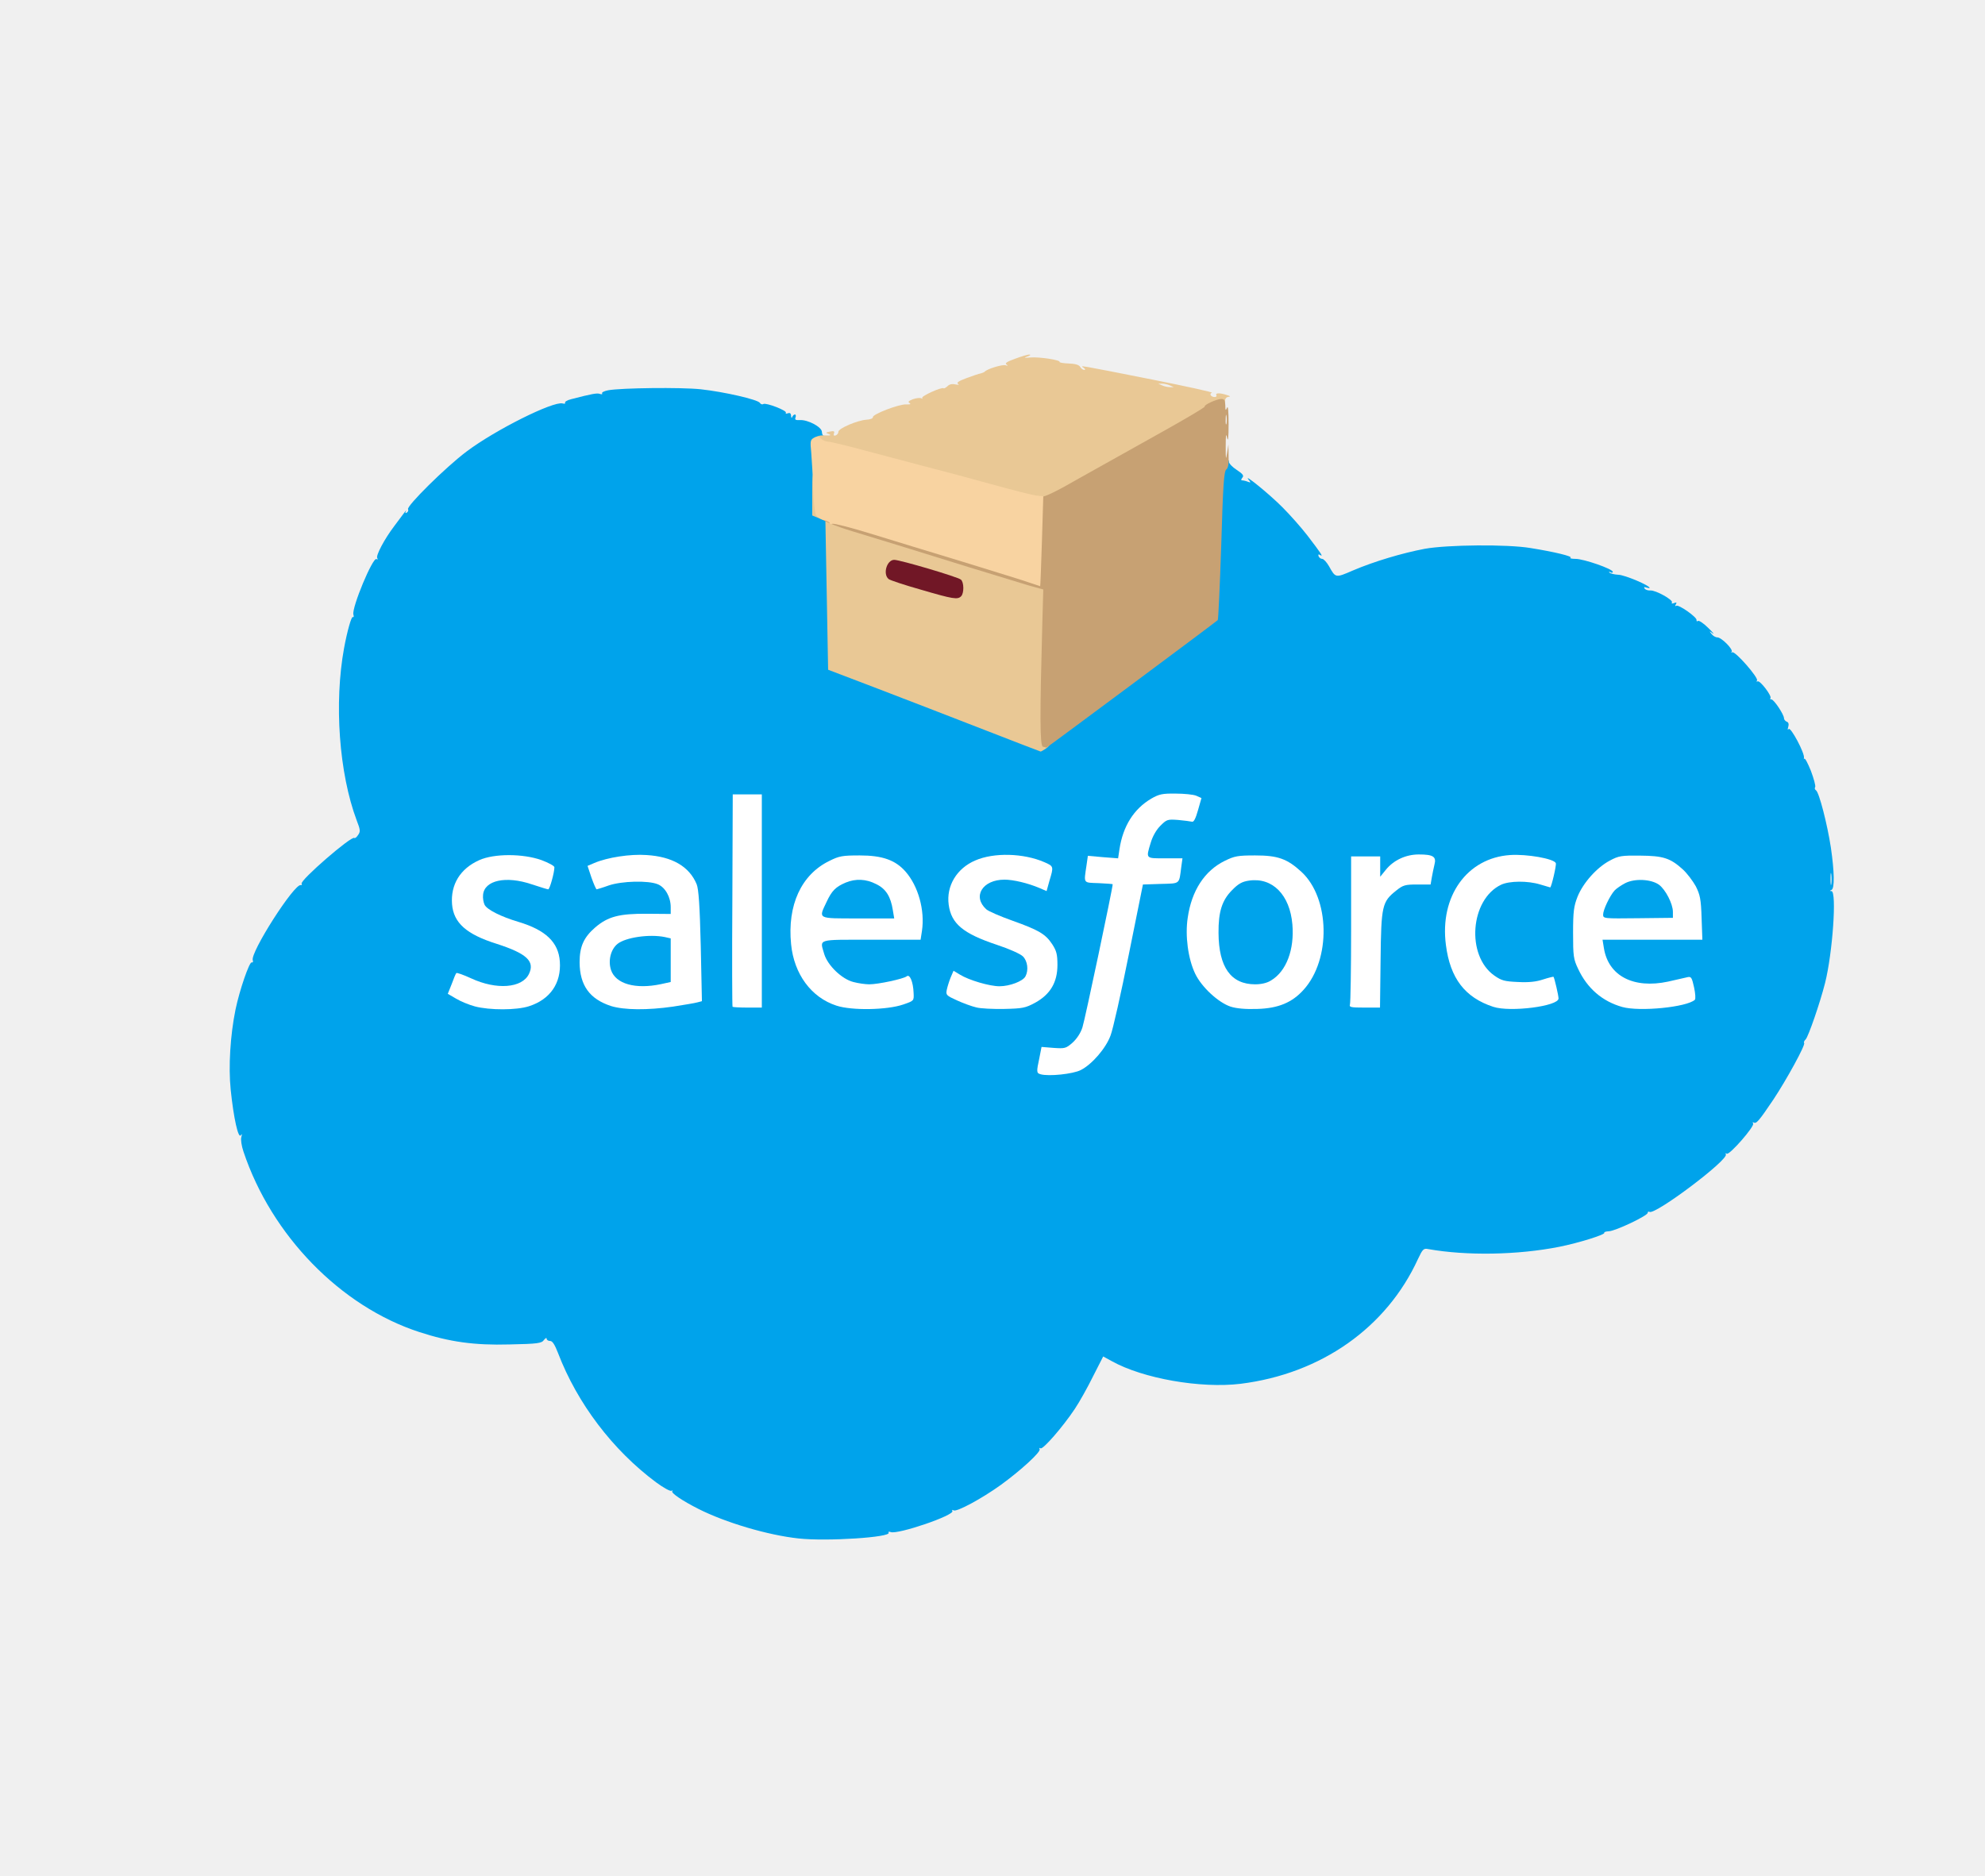
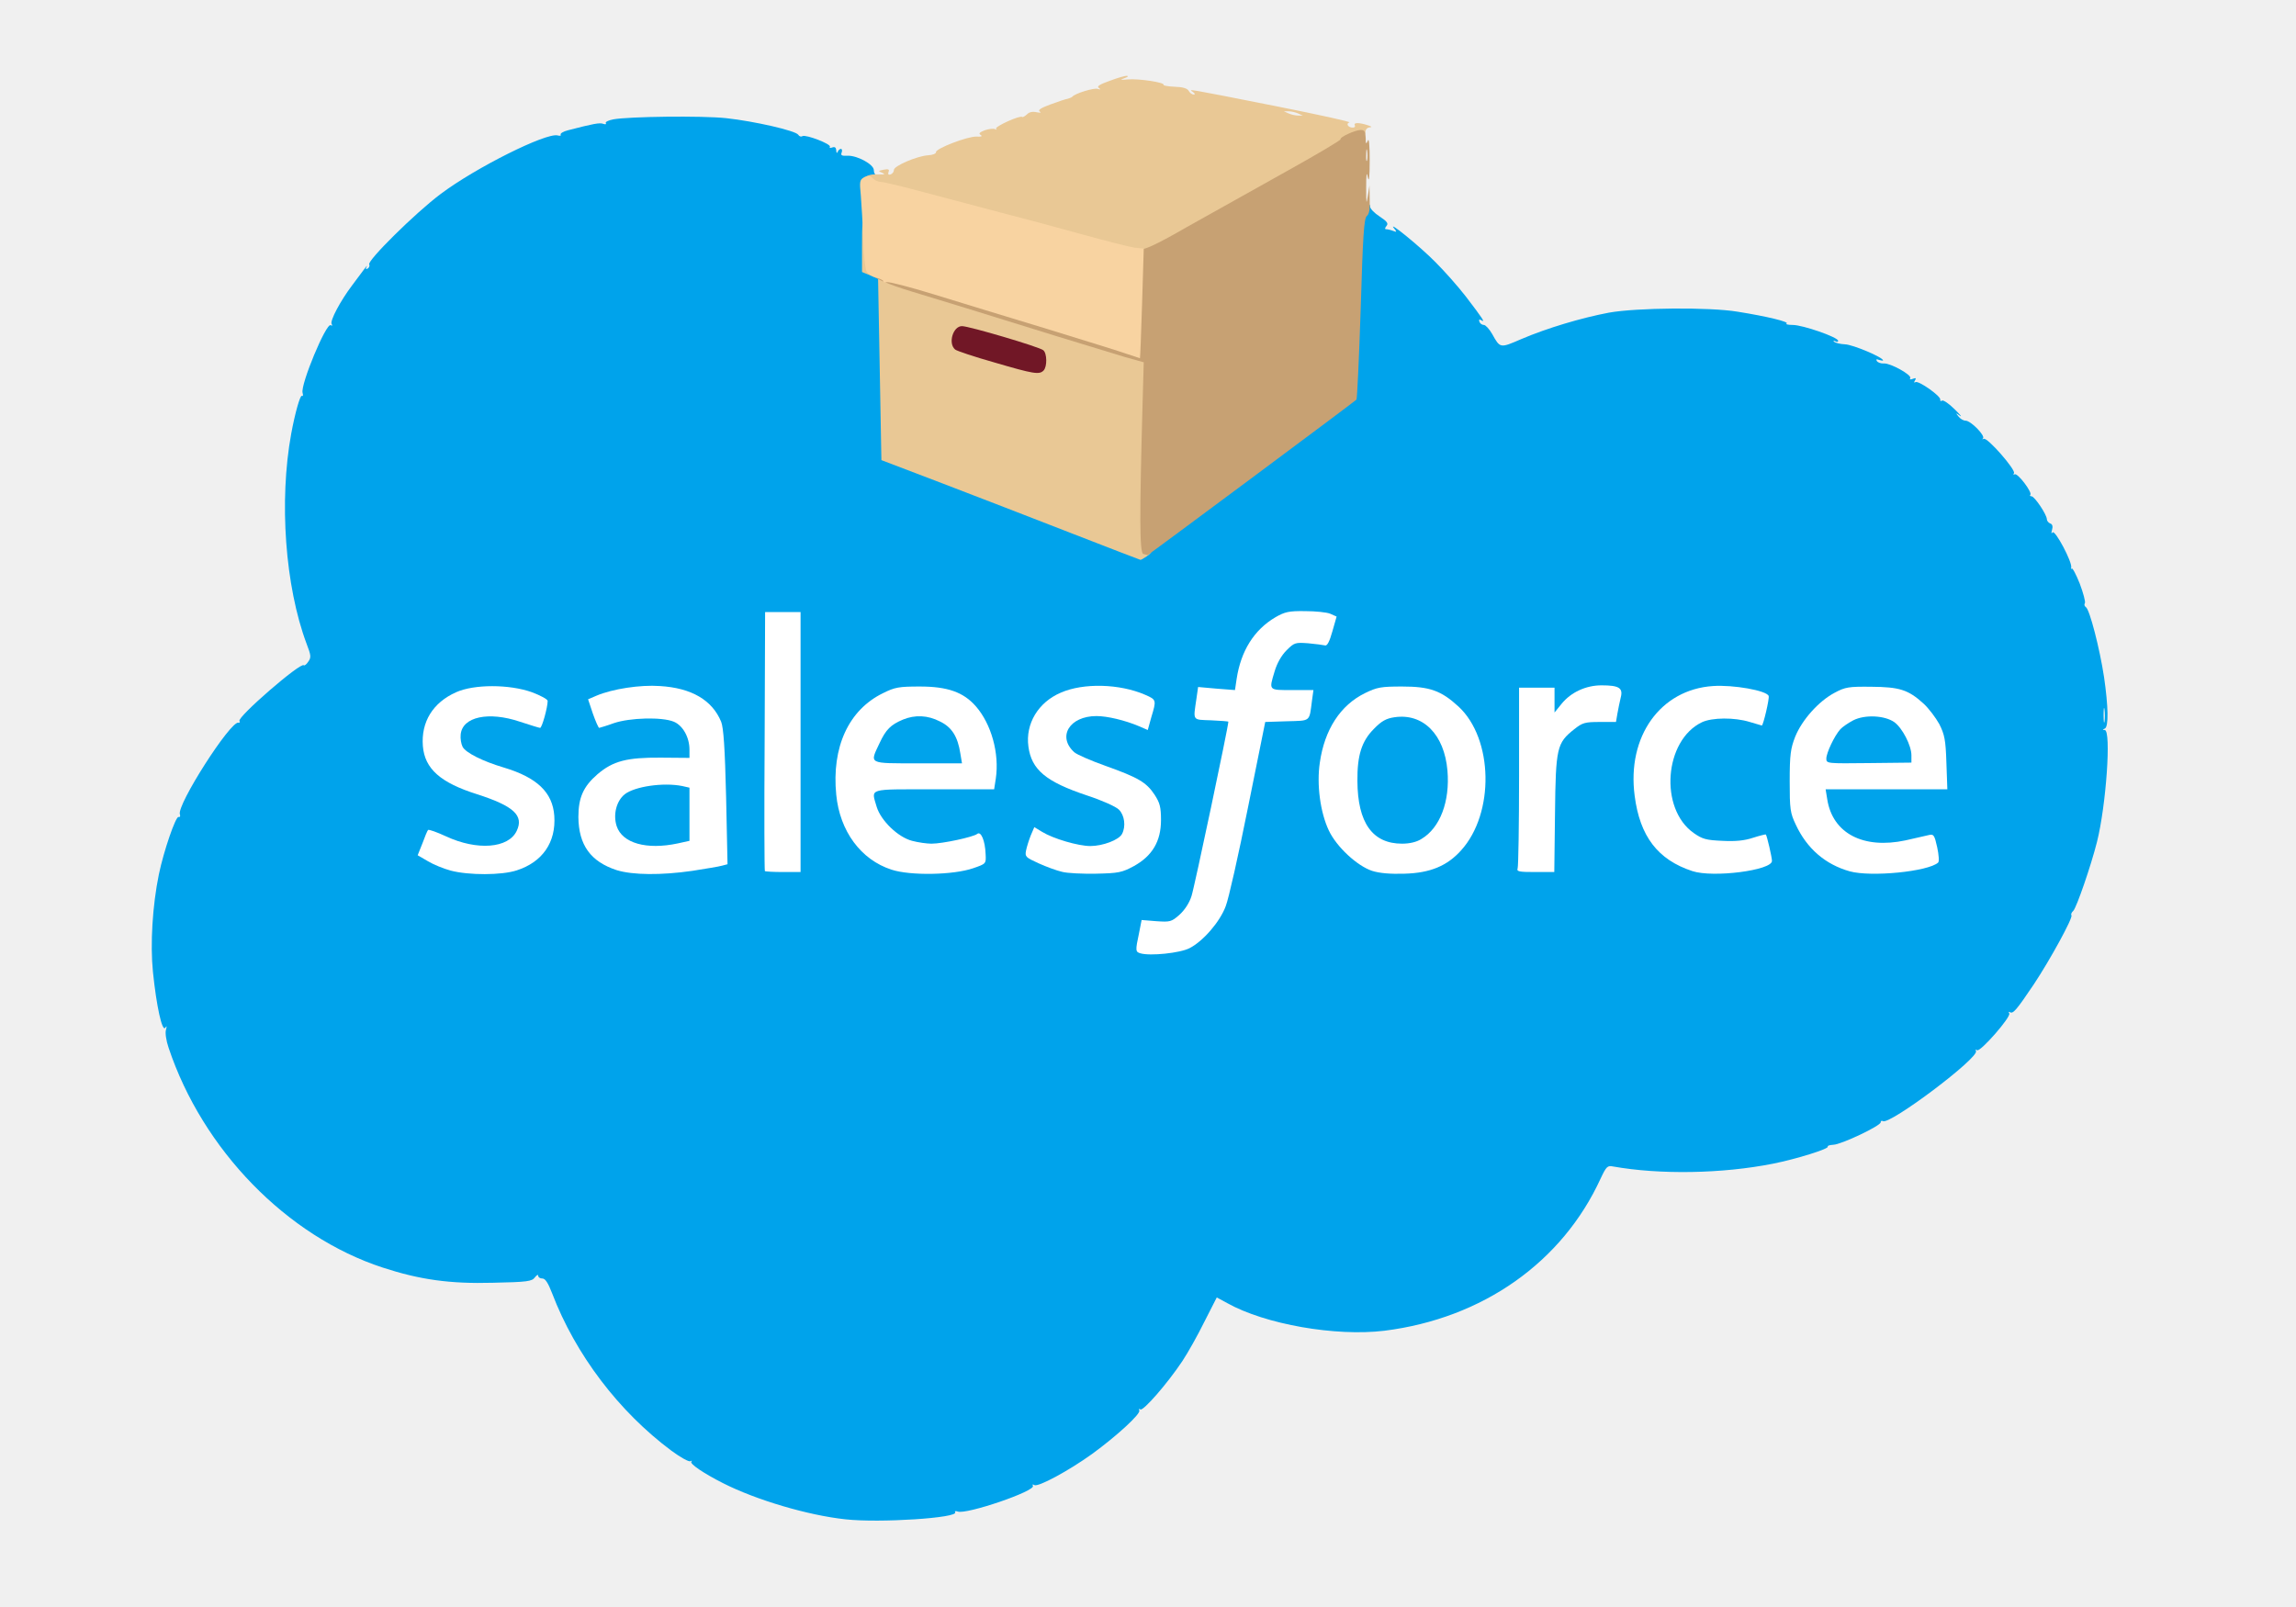
- <svg xmlns="http://www.w3.org/2000/svg" width="200" height="189" viewBox="0 0 1024 966" preserveAspectRatio="xMidYMid meet">
+ <svg xmlns="http://www.w3.org/2000/svg" width="200" height="140" viewBox="200 150 680 680" preserveAspectRatio="xMidYMid meet">
  <g fill="#00a3eb">
    <path d="M412 792.9 c-15.9 -1.7 -37.8 -8.2 -51.8 -15.3 -8.1 -4.1 -14.2 -8.2 -13.4 -9.1 0.4 -0.5 0.2 -0.5 -0.4 -0.2 -0.6 0.4 -4.2 -1.6 -8 -4.4 -22.3 -16.6 -40.6 -40.7 -50.5 -66.6 -1.7 -4.4 -2.9 -6.3 -4.1 -6.3 -1 0 -1.8 -0.5 -1.8 -1.2 0 -0.6 -0.6 -0.3 -1.4 0.7 -1.2 1.7 -3.1 2 -17.8 2.3 -18.1 0.5 -30.9 -1.3 -46.5 -6.4 -40.6 -13.2 -76.3 -49.9 -90.7 -93.1 -1 -2.9 -1.5 -6.3 -1.1 -7.5 0.4 -1.6 0.4 -1.9 -0.3 -0.9 -1.3 1.8 -3.7 -9 -5.2 -23.6 -1.2 -11.9 -0.2 -28.1 2.5 -41.3 2.1 -10.1 7.1 -24.5 8.3 -24.3 0.6 0.2 0.9 -0.3 0.6 -1.1 -1.5 -3.8 21.5 -39.8 24.8 -38.8 0.5 0.1 0.7 -0.2 0.4 -0.7 -1.1 -1.6 25.9 -25 27.2 -23.6 0.3 0.3 1.2 -0.4 1.9 -1.5 1.3 -1.8 1.2 -2.7 -0.7 -7.6 -9.1 -24.3 -11.7 -60.5 -6.5 -88.9 1.6 -8.7 3.8 -16.4 4.5 -16 0.5 0.3 0.6 -0.3 0.3 -1.3 -0.9 -3.5 10 -29.7 11.9 -28.6 0.7 0.4 0.8 0.2 0.4 -0.5 -0.8 -1.3 3.7 -9.8 8.7 -16.4 1.7 -2.3 4 -5.4 5 -6.7 1 -1.4 1.5 -1.9 1.1 -1.1 -0.5 0.9 -0.3 1.2 0.5 0.7 0.6 -0.4 0.9 -1.2 0.6 -1.7 -1 -1.5 19.4 -21.7 30.2 -29.8 14.9 -11.2 44.6 -26 49.5 -24.8 1 0.3 1.6 0.1 1.3 -0.3 -0.3 -0.5 1.1 -1.4 3.2 -1.9 10.4 -2.7 13.4 -3.3 14.8 -2.7 0.9 0.3 1.4 0.2 1.1 -0.3 -0.3 -0.5 1.1 -1.2 3.2 -1.6 6.6 -1.2 37.4 -1.6 47.7 -0.5 12 1.3 29.4 5.3 30.5 7 0.4 0.7 1.2 1 1.8 0.6 1.4 -0.8 12.3 3.4 11.6 4.5 -0.3 0.5 0.2 0.6 1 0.3 1.1 -0.4 1.6 0 1.7 1.2 0 1.1 0.3 1.4 0.6 0.7 0.2 -0.7 0.9 -1.3 1.4 -1.3 0.4 0 0.6 0.7 0.3 1.5 -0.5 1.2 0 1.5 2.2 1.4 4.1 -0.3 11.4 3.6 11.4 6.1 0 1.1 0.5 2 1 2 1.9 0 1 2.7 -1.2 3.7 -2.3 1 -2.3 1.2 -2 17.7 l0.3 16.7 3.3 1.4 3.4 1.4 0.7 38.5 0.7 38.5 4.2 1.4 c2.2 0.8 24.8 9.5 50.1 19.2 25.3 9.8 47.4 18.2 49.1 18.7 3 1 4.2 0.2 47 -31.7 24.2 -18 44.2 -33 44.6 -33.4 0.3 -0.3 1.2 -17.7 1.8 -38.6 1.1 -33.5 1.4 -38.2 2.9 -39.5 2.3 -2.1 4.1 -2.3 4.1 -0.5 0 0.8 1.8 2.7 4 4.1 3.2 2.1 3.8 3 2.9 4 -0.7 0.9 -0.8 1.4 -0.1 1.4 0.6 0 1.9 0.3 2.9 0.7 1.6 0.6 1.7 0.5 0.3 -1.2 -2.7 -3.4 11 7.7 17.7 14.5 3.6 3.6 9.4 10.1 12.8 14.5 7.1 9.3 8.4 11.2 6.5 10 -0.8 -0.5 -1.1 -0.3 -0.8 0.6 0.3 0.8 1.1 1.4 1.9 1.4 0.7 0 2.3 1.7 3.5 3.8 3.4 6.1 3.3 6.1 12.3 2.2 11 -4.7 25.5 -9 37.1 -11.2 11.7 -2.1 42.5 -2.4 54.5 -0.4 12.5 2 21.9 4.3 20.7 5 -0.6 0.3 0.6 0.6 2.6 0.6 4.2 0 19.2 5.2 19.2 6.7 0 0.5 -0.6 0.6 -1.2 0.2 -0.8 -0.4 -1 -0.3 -0.5 0.2 0.5 0.5 2.6 1 4.6 1.1 3.3 0.1 16.1 5.5 16.1 6.8 0 0.2 -0.7 0.1 -1.7 -0.2 -1.1 -0.4 -1.4 -0.3 -0.9 0.5 0.4 0.6 1.7 1.1 3 1 2.7 -0.2 11.9 4.9 11.1 6.2 -0.4 0.6 0.1 0.7 1.1 0.3 1.3 -0.5 1.5 -0.3 0.9 0.7 -0.5 0.8 -0.4 1.1 0.2 0.7 1.3 -0.8 10.9 6 10.5 7.4 -0.1 0.6 0.2 0.8 0.8 0.4 0.5 -0.3 2.9 1.3 5.2 3.6 2.4 2.3 3.4 3.6 2.3 2.8 -1.8 -1.3 -1.9 -1.3 -0.6 0.3 0.7 1 2.1 1.8 3 1.8 2.2 0 8.4 6.3 7.4 7.5 -0.5 0.4 -0.3 0.5 0.3 0.2 1.5 -0.8 13.6 13.1 12.8 14.5 -0.4 0.6 -0.3 0.8 0.3 0.5 1.2 -0.7 7.6 7.7 6.6 8.7 -0.3 0.3 -0.1 0.6 0.5 0.6 1.3 0 6.5 7.8 6.5 9.7 0 0.7 0.7 1.5 1.4 1.8 1 0.3 1.2 1.3 0.8 2.7 -0.4 1.4 -0.3 1.8 0.2 1.1 1 -1.4 8.5 12.7 7.9 14.9 -0.1 0.7 -0.1 0.9 0.2 0.4 0.3 -0.5 1.8 2.3 3.4 6.3 1.5 4 2.5 7.7 2.2 8.3 -0.4 0.6 -0.2 1.3 0.4 1.7 1.6 0.9 5.9 17.7 7.7 29.6 1.8 12.4 2 21.1 0.3 21.8 -1 0.4 -1 0.6 0 0.6 2.8 0.2 0.6 31.9 -3.3 47.4 -2.6 10.3 -8.6 27.6 -10 29.1 -0.8 0.7 -1.1 1.6 -0.8 1.9 0.8 0.9 -9 18.8 -15.9 29.2 -7.4 11 -8.8 12.6 -10.1 11.8 -0.6 -0.3 -0.7 -0.1 -0.3 0.5 0.9 1.4 -12.2 16.4 -13.6 15.6 -0.6 -0.4 -0.8 -0.3 -0.5 0.3 1.7 2.7 -36.6 31.5 -39.4 29.7 -0.5 -0.3 -0.9 -0.1 -0.9 0.5 0 1.5 -16.7 9.4 -20 9.5 -1.6 0.1 -2.6 0.4 -2.4 0.8 0.6 0.9 -13.1 5.2 -23.1 7.2 -21.6 4.3 -48 4.7 -67.7 1.2 -2.4 -0.5 -2.9 0 -5.3 5.1 -16.2 35.4 -49.9 59.2 -91.5 64.4 -20.6 2.5 -50.4 -2.7 -66.5 -11.7 l-4.4 -2.4 -5.2 10.2 c-2.8 5.7 -7 13.2 -9.4 16.8 -6.4 9.6 -16.5 21.1 -17.7 20.4 -0.6 -0.4 -0.8 -0.2 -0.5 0.4 0.9 1.3 -9.6 10.9 -19.9 18.4 -10 7.2 -23 14.2 -24.5 13.2 -0.7 -0.4 -0.9 -0.3 -0.6 0.3 1.4 2.2 -28.3 12.3 -31.8 10.9 -0.9 -0.3 -1.4 -0.2 -1.1 0.3 1.6 2.4 -31.9 4.6 -46.4 3z m142.8 -244.8 c5.5 -2.8 12.7 -11.2 15.1 -17.7 1.2 -3 5.4 -21.7 9.4 -41.7 l7.3 -36.2 8.9 -0.3 c9.3 -0.3 10.5 -0.8 10.5 -4.9 0 -2.2 -0.3 -2.3 -8.5 -2.3 l-8.5 0 0 -4.3 c0 -6.8 2.8 -14.7 6.5 -18.4 3.2 -3.2 3.6 -3.3 10.9 -3.3 4.2 0 7.6 -0.3 7.6 -0.7 0 -0.5 0.3 -1.8 0.6 -3 0.5 -1.9 0 -2.3 -3.6 -3.3 -13.4 -3.6 -27.7 9.7 -30.5 28.4 l-0.8 4.9 -7.8 -0.6 c-4.4 -0.3 -7.9 -0.2 -7.9 0.3 0 0.4 -0.3 2.2 -0.6 3.9 l-0.6 3.1 7.1 0 7.1 0 0 3.3 c0 4.2 -13.4 70.4 -15.6 76.9 -0.9 2.8 -2.9 5.9 -5 7.8 -3.1 2.7 -4.2 3 -9.8 3 -6.3 0 -6.4 0 -7 3.2 -0.4 2.1 -0.2 3.5 0.6 4 2 1.4 10.2 0.2 14.6 -2.1z m-284.9 -32.8 c9.9 -3.1 17.3 -12.7 15.7 -20.4 -1.4 -7.3 -9.1 -13.5 -21.1 -17.1 -9.1 -2.7 -16.2 -6.3 -17.5 -8.8 -0.6 -1.1 -1 -4.8 -0.8 -8.2 0.3 -5.4 0.6 -6.3 3.1 -8.2 3.9 -2.9 17.1 -3.5 25.3 -1.1 4.7 1.3 5.8 1.4 6.5 0.3 1.7 -2.6 0.8 -3.7 -4.8 -5.9 -15.9 -6 -33.5 -0.4 -38.8 12.5 -4.3 10.3 3.5 19.1 22.5 25.1 14.5 4.6 17 6.7 17 14.5 0 10.3 -4.7 13.3 -19.5 12.7 -7.5 -0.3 -11.2 -0.9 -14.9 -2.6 -3.9 -1.7 -5.1 -1.9 -5.8 -0.9 -1.1 1.9 -0.5 3.1 2.8 5 7.8 4.5 21.5 6 30.3 3.1z m74.3 0.2 c5.6 -0.9 11.1 -1.8 12.3 -2.1 2 -0.5 2.1 -0.8 1.7 -26 -0.4 -27.7 -0.7 -29.5 -6.2 -35.7 -4.6 -5.3 -11.9 -8.1 -21.5 -8.1 -7.4 0 -19.9 2.4 -21.7 4.2 -0.4 0.4 -0.5 1.8 -0.1 3 0.4 1.9 1 2.2 2.7 1.7 1.1 -0.4 7.7 -1 14.7 -1.2 9.6 -0.4 13.3 -0.1 16 1 4.8 2 6.9 6.6 6.9 15.1 l0 6.6 -12.2 -0.2 c-14.4 -0.3 -20 1.1 -26.7 6.8 -13.4 11.5 -9.3 29 8.1 34.6 6.7 2.1 13.2 2.2 26 0.3z m118.6 -1 c4.5 -1.4 5.3 -1.9 5 -3.8 -0.3 -2.4 0.3 -2.4 -15.9 -1.1 -12.3 0.9 -18 -0.6 -23.9 -6.5 -5 -5 -7 -10 -7 -17.5 l0 -4.6 25.4 0 25.4 0 0.6 -3.7 c1.3 -7.8 -2.3 -18.7 -8.4 -25.6 -7.2 -8.3 -22.3 -10.7 -33.1 -5.4 -6.9 3.3 -13.2 9.9 -16.7 17.5 -2.4 5 -2.7 6.9 -2.7 16.2 0 9.9 0.2 11 3.3 17.2 4.2 8.6 11.4 15.1 19.7 17.8 7.1 2.4 19.8 2.2 28.3 -0.5z m68.2 -1.1 c3.9 -2.1 6.3 -4.3 8.4 -7.8 3.9 -6.2 3.9 -10.9 0.1 -16.8 -3.1 -4.9 -6.7 -6.9 -22 -12.3 -11.7 -4.1 -14.5 -6.5 -15.2 -12.9 -1.2 -10.5 3.7 -14.1 18.1 -13.4 5 0.3 11 1.2 13.3 2 l4.1 1.5 0.5 -2.6 c0.6 -3.1 0 -3.6 -7.3 -5.8 -23.5 -7.3 -46.4 9.7 -35.5 26.4 2.6 3.9 10 8 21.8 11.9 14 4.7 15.7 6.2 15.7 14.4 0 7.6 -0.9 9.3 -6 11.4 -7.5 3 -21.2 1.8 -32.1 -2.8 -1.1 -0.5 -1.8 -0.1 -2.2 1.4 -0.4 1.6 0.3 2.5 3.4 4 11.4 5.8 25.7 6.4 34.9 1.4z m129.4 0.2 c13.4 -6.6 21.5 -24.4 18.6 -40.7 -3.3 -17.9 -15.5 -29.3 -31.5 -29.4 -30.4 -0.1 -43.7 43.7 -19.9 65.4 3.4 3.1 7.4 5.7 10.2 6.6 6.7 2.1 15.9 1.4 22.6 -1.9z m133.6 1.4 c5.1 -1.5 6.3 -2.5 5.6 -4.6 -0.5 -1.7 -1.8 -1.9 -14 -1.9 -13.3 0 -13.5 0 -17.7 -3 -6.7 -4.7 -9.3 -10.7 -9.7 -22.5 -0.5 -12.1 1.4 -19.4 6.4 -24.9 5.7 -6.4 8.9 -7.4 22.1 -6.9 8.5 0.3 11.3 0.1 11.3 -0.8 0 -0.7 0.3 -1.9 0.6 -2.7 0.8 -2.2 -13 -5.2 -19.8 -4.3 -18.8 2.5 -32.6 22.1 -29.7 42.4 2.2 15.3 10.2 25.2 24.2 29.8 4.5 1.5 14.7 1.2 20.7 -0.6z m71.5 -0.6 c6.1 -2.1 5.7 -1.7 5 -4.6 l-0.6 -2.4 -6.7 1.4 c-9.6 2 -21.9 1.1 -28 -2 -6.7 -3.5 -10.3 -9.6 -11 -18.8 l-0.5 -7 25.8 0 25.8 0 -0.5 -8.2 c-0.5 -9.9 -3.4 -16.4 -9.7 -22.1 -5.9 -5.3 -10.4 -7 -19.1 -7.1 -9.3 -0.1 -15.5 2.8 -22.3 10.4 -6.8 7.6 -9.1 14.3 -9.2 26.5 0 8.7 0.3 10.7 2.6 15.5 4.7 10.1 12.5 16.8 22.8 19.7 5.8 1.6 18.9 1 25.6 -1.3z m-475.5 -50.4 l0 -52 -4.5 0 -4.5 0 0 52 0 52 4.5 0 4.5 0 0 -52z m319.2 27.3 c0.3 -28 0.8 -29.9 8.1 -35.7 3.2 -2.6 4.8 -3.1 10.8 -3.4 6.2 -0.4 7 -0.7 7.5 -2.7 0.3 -1.3 0.4 -3.2 0.2 -4.2 -0.8 -4.6 -12.5 -1.1 -17.6 5.3 -2.1 2.6 -3.5 3.4 -5.9 3.4 -3.3 0 -3.3 0 -3.3 -5 l0 -5 -4.5 0 -4.5 0 0 36 0 36 4.4 0 4.5 0 0.3 -24.7z m235.5 -41 c-0.2 -1.6 -0.4 -0.5 -0.4 2.2 0 2.8 0.2 4 0.4 2.8 0.2 -1.3 0.2 -3.5 0 -5z" />
    <path d="M318 508.8 c-5.5 -2.8 -7.5 -7.4 -6.7 -15.6 0.7 -6.6 2.8 -9.9 7.5 -11.9 4.3 -1.8 18.9 -2.9 25.6 -1.9 l4.6 0.7 0 14.4 0 14.3 -5 1.1 c-2.8 0.6 -8.8 1.1 -13.3 1.1 -6.6 0 -9.2 -0.5 -12.7 -2.2z" />
    <path d="M421 471.3 c0 -5.2 3.4 -13.6 6.6 -16.5 6 -5.3 19.6 -6.5 27.4 -2.5 5.7 2.8 8.1 7.5 8.8 16.8 l0.5 6.9 -21.7 0 -21.6 0 0 -4.7z" />
    <path d="M636 508.2 c-6.6 -3.3 -9.7 -10.3 -10.7 -24.2 -0.9 -14.6 2 -24.7 9 -30.3 3 -2.5 4.8 -3 10.5 -3.5 16.4 -1.1 24 6.8 25 26.1 0.8 16.4 -2.8 26.7 -11.1 31.7 -4.3 2.7 -17.6 2.8 -22.7 0.2z" />
    <path d="M824 471 c0 -8.2 4.4 -15.6 11.4 -19.2 5.4 -2.8 19.1 -2.3 23.3 0.8 4.5 3.3 7.3 9.8 7.3 17.1 l0 6.3 -21 0 -21 0 0 -5z" />
  </g>
  <g fill="#ffffff">
    <path d="M536.8 553.4 c-2.1 -0.6 -2.2 -1.1 -0.6 -8.5 l1.1 -5.6 6.2 0.5 c5.8 0.4 6.4 0.3 9.8 -2.7 2.2 -2 4.2 -5 5.1 -7.9 1.2 -3.5 15.6 -71.8 15.6 -73.8 0 -0.2 -3.3 -0.4 -7.2 -0.6 -8.2 -0.3 -7.7 0.4 -6.3 -9.2 l0.7 -4.9 7.8 0.7 7.8 0.6 0.7 -4.7 c1.8 -11.9 7.4 -20.8 16.4 -26.1 4 -2.3 5.7 -2.7 12.6 -2.6 4.4 0 9.2 0.5 10.6 1.1 l2.7 1.2 -1.8 6.3 c-1.2 4.3 -2.2 6.2 -3.1 5.9 -0.8 -0.2 -4 -0.6 -7.1 -0.9 -5.5 -0.4 -5.9 -0.3 -9.2 3 -2.1 2.1 -4 5.4 -5 8.8 -2.5 8.3 -2.7 8 7.4 8 l9 0 -0.6 4.3 c-1.2 9.3 -0.4 8.6 -10.6 8.9 l-9.2 0.3 -7.3 36.2 c-4 20 -8.2 38.7 -9.4 41.7 -2.4 6.6 -9.6 14.9 -15.3 17.8 -4 2.1 -16.7 3.4 -20.8 2.2z" />
    <path d="M245 518.4 c-3 -0.8 -7.4 -2.6 -9.7 -4 l-4.3 -2.5 2 -5 c1 -2.8 2.1 -5.4 2.4 -5.7 0.3 -0.3 3.7 0.9 7.6 2.7 13.1 6.1 26.4 5.1 29.9 -2.3 3.1 -6.5 -1.2 -10.5 -16.7 -15.5 -15.6 -4.9 -22.2 -10.8 -23 -20.4 -0.8 -10.2 4.2 -18.4 14.1 -22.8 7.6 -3.4 22.4 -3.4 32 0 3.7 1.4 6.7 3 6.7 3.7 0 2.7 -2.4 11.4 -3.2 11.4 -0.4 0 -4.2 -1.2 -8.5 -2.6 -13.3 -4.5 -24.4 -2.1 -25.1 5.4 -0.2 1.7 0.2 4 0.8 5.2 1.3 2.5 8.4 6.1 17.5 8.8 14 4.2 20.6 10.5 21.3 20.4 0.8 11.2 -5 19.6 -15.9 23.1 -6.4 2.1 -20.3 2.1 -27.9 0.1z" />
    <path d="M315.2 518.2 c-11 -3.6 -16.1 -10.6 -16.2 -22.5 0 -8.2 2.1 -12.9 8.1 -18.1 6.6 -5.6 12.4 -7.1 26.7 -7 l12.2 0.1 0 -3.5 c0 -5.2 -2.8 -10.2 -6.6 -11.8 -5 -2.1 -18.7 -1.7 -25.4 0.6 -3 1.1 -5.8 1.9 -6.2 2 -0.3 0 -1.5 -2.7 -2.7 -6.1 l-2 -6 3.5 -1.5 c6.8 -2.9 18.6 -4.7 26.9 -4.1 13.3 0.8 22.1 5.9 25.9 15.1 1 2.5 1.6 11 2.1 31.9 l0.6 28.4 -2.3 0.6 c-1.3 0.4 -7 1.3 -12.6 2.2 -13.2 1.9 -25.2 1.8 -32 -0.3z m25.8 -11.3 l5 -1.1 0 -11.3 0 -11.2 -3.1 -0.7 c-8 -1.6 -20.1 0.2 -24.3 3.5 -3.5 2.8 -5 8.6 -3.4 13.5 2.4 7.2 12.6 10.1 25.8 7.3z" />
    <path d="M431.5 518 c-13 -4.2 -21.9 -16.3 -23.4 -31.7 -2 -20.1 5.2 -35.9 19.8 -43 5 -2.5 6.7 -2.8 15.6 -2.8 11.7 0 18.4 2.4 23.6 8.3 6.6 7.5 10.1 20 8.5 30.7 l-0.7 4.5 -25.5 0 c-28.4 0 -26.5 -0.6 -24.2 7.4 1.8 5.9 9.1 12.9 15 14.4 2.6 0.7 6.3 1.2 8.2 1.2 4.7 0 17.6 -2.8 19.3 -4.1 1.6 -1.4 3.4 2.8 3.6 8.6 0.2 4 0.2 4 -5.3 5.9 -8.4 2.9 -26.6 3.2 -34.5 0.6z m29.1 -49.2 c-1.1 -7.1 -3.6 -11.1 -8.6 -13.5 -5.2 -2.7 -10.6 -2.9 -15.7 -0.8 -5.2 2.2 -7.2 4.2 -9.9 10 -4.2 8.9 -5 8.5 16.2 8.5 l18.7 0 -0.7 -4.2z" />
    <path d="M503.6 518.9 c-2.2 -0.5 -6.6 -2.1 -9.9 -3.6 -5.5 -2.5 -5.8 -2.8 -5.3 -5.4 0.3 -1.5 1.2 -4.4 2 -6.4 l1.5 -3.5 3.3 2 c4.7 2.9 15.3 6 20.4 6 5.3 0 12.1 -2.6 13.4 -5.1 1.7 -3.2 1.1 -7.9 -1.3 -10.3 -1.3 -1.3 -7.1 -3.9 -13.5 -6 -17.4 -5.8 -23.5 -10.9 -24.8 -20.7 -1.3 -9.6 4.1 -18.7 13.7 -22.8 9.6 -4.2 24.9 -3.8 35.7 0.9 4.8 2.1 4.8 2.2 2.6 9.5 l-1.5 5.4 -3.7 -1.6 c-5.9 -2.5 -13.4 -4.3 -18 -4.3 -11.4 0 -16.7 8.7 -9.4 15.3 1.1 1 7.1 3.6 13.3 5.8 13.7 4.9 17.2 6.9 20.7 12.2 2.2 3.4 2.7 5.2 2.7 10.7 0 9 -3.7 15.2 -11.5 19.5 -5 2.7 -6.5 3 -16 3.2 -5.8 0.1 -12.3 -0.2 -14.4 -0.8z" />
    <path d="M634.8 518.5 c-6.3 -2.1 -15 -10.1 -18.3 -17.1 -3.6 -7.6 -5.2 -19.4 -3.8 -28.7 2 -14 8.7 -24.3 19.1 -29.4 5.1 -2.5 6.8 -2.8 15.7 -2.8 11.7 0 16.5 1.7 23.9 8.5 14.7 13.6 15.3 45.1 1.1 60.8 -5.9 6.6 -13.1 9.6 -23.9 9.9 -6 0.2 -10.7 -0.2 -13.8 -1.2z m20.9 -13.5 c7.9 -4.7 12.1 -15.9 11 -28.9 -1.3 -15.3 -10.3 -24.4 -22.4 -22.6 -3.5 0.5 -5.5 1.6 -8.7 4.9 -5.2 5.2 -7.1 11.2 -7 22.1 0.1 17.7 6.4 26.5 18.9 26.5 3.2 0 6.2 -0.7 8.2 -2z" />
    <path d="M770.3 518.6 c-14.6 -4.8 -22.2 -14.7 -24.4 -31.9 -3.3 -25.1 10.9 -44.9 33.1 -46.4 8.6 -0.6 22.8 1.9 23.6 4.2 0.4 1 -2.3 12.5 -2.9 12.5 -0.1 0 -2.4 -0.7 -5.1 -1.5 -6.5 -2 -15.9 -1.9 -20.2 0.1 -16 7.6 -18.2 36.6 -3.5 46.9 3.7 2.6 5.3 3 12.1 3.3 5.6 0.3 9.4 -0.1 13 -1.3 2.8 -0.9 5.3 -1.5 5.4 -1.4 0.5 0.6 2.6 9.7 2.6 11.2 0 4 -25 7.2 -33.7 4.3z" />
    <path d="M836.9 518.7 c-10.3 -2.9 -18.1 -9.6 -22.8 -19.7 -2.4 -5 -2.6 -6.6 -2.6 -18.5 0 -11.2 0.4 -13.8 2.3 -18.7 2.9 -7.2 10 -15.1 16.6 -18.6 4.6 -2.5 6.1 -2.7 15.6 -2.6 11.9 0.1 15.6 1.2 22.1 7.1 2.2 2 5.2 6 6.7 8.7 2.2 4.4 2.7 6.6 3 16.4 l0.4 11.2 -25.7 0 -25.8 0 0.7 4.3 c2.3 14.4 15.3 21.1 33.1 17.3 4.4 -1 8.9 -2 10.1 -2.3 1.8 -0.4 2.2 0.2 3.3 5.2 0.7 3.2 0.9 6.1 0.4 6.5 -4.2 3.8 -28.4 6.2 -37.4 3.7z m26.1 -49.1 c0 -4.1 -3.8 -11.5 -7.2 -14 -4.1 -2.9 -12.5 -3.3 -17.4 -0.8 -2.1 1.1 -4.6 2.8 -5.5 3.8 -2.5 2.8 -5.9 10 -5.9 12.4 0 2.1 0.3 2.1 18 1.9 l18 -0.2 0 -3.1z" />
    <path d="M377.9 518.6 c-0.2 -0.2 -0.3 -25 -0.1 -55 l0.2 -54.6 7.5 0 7.5 0 0 55 0 55 -7.3 0 c-4.1 0 -7.6 -0.2 -7.8 -0.4z" />
    <path d="M696.4 517.4 c0.3 -0.9 0.6 -18.4 0.6 -39 l0 -37.4 7.5 0 7.5 0 0 5.2 0 5.3 3 -3.7 c4 -4.9 10.3 -7.8 16.9 -7.8 7.4 0 9.2 1.1 8.1 5.2 -0.4 1.8 -1.1 4.9 -1.4 6.8 l-0.6 3.5 -6.9 0 c-6.2 0 -7.3 0.3 -10.8 3.1 -7.3 5.8 -7.8 7.7 -8.1 35.7 l-0.3 24.7 -8.1 0 c-6.9 0 -7.9 -0.2 -7.4 -1.6z" />
  </g>
  <g fill="#e9c895">
    <path d="M507.5 375.6 c-15.9 -6.2 -40.5 -15.7 -54.6 -21.1 l-25.7 -9.8 -0.7 -38.4 -0.7 -38.4 -3.4 -1.4 -3.4 -1.4 0 -11 c0 -10.4 0.1 -11.1 2 -11.1 1.8 0 2 0.7 2 7.8 0 4.2 0.3 9.4 0.6 11.5 0.6 3.2 1 3.7 3.3 3.7 1.4 0 6 1.1 10.1 2.4 4.1 1.4 15.2 4.8 24.5 7.6 9.4 2.9 27.6 8.5 40.5 12.5 12.9 4 27 8.3 31.4 9.6 l7.8 2.3 -0.7 40.3 c-0.6 29.8 -0.5 40.3 0.4 40.3 2 0 1.2 2.7 -1.4 4.4 -1.3 0.9 -2.6 1.6 -2.7 1.5 -0.2 0 -13.3 -5.1 -29.3 -11.3z m-14.1 -72.5 c1 -1.6 -1.8 -2.9 -15.6 -7 -15.1 -4.5 -16.8 -4.8 -16.8 -2.6 0 1.9 0.3 2 16 6.6 13.4 4 15.6 4.4 16.4 3z" />
    <path d="M531.5 258 c-2.2 -0.4 -12.3 -3 -22.5 -5.8 -30.2 -8.3 -78.9 -21.1 -86.2 -22.7 -1.9 -0.3 -2.8 -1.2 -2.8 -2.5 0 -2.5 1.7 -3.4 6 -3.2 2.6 0.1 3 -0.1 1.5 -0.7 -1.8 -0.7 -1.7 -0.8 0.7 -1.3 2 -0.4 2.5 -0.1 2 1 -0.3 1 0 1.3 0.9 1 0.8 -0.3 1.4 -1.1 1.4 -1.9 0 -1.7 9.8 -5.9 14.5 -6.2 1.9 -0.1 3.4 -0.7 3.3 -1.3 -0.3 -1.5 13.5 -6.8 17.2 -6.6 2 0.1 2.6 -0.1 1.7 -0.7 -1 -0.6 -0.5 -1.1 1.8 -2 1.8 -0.6 3.7 -0.8 4.4 -0.4 0.6 0.3 0.8 0.2 0.3 -0.2 -0.7 -0.9 10.3 -5.9 11.1 -5 0.2 0.2 1.1 -0.3 2 -1.1 0.9 -1 2.4 -1.3 4.1 -0.9 1.7 0.3 2.1 0.2 1.3 -0.3 -0.9 -0.6 0.4 -1.5 4.5 -3 3.2 -1.2 6.5 -2.3 7.3 -2.4 0.8 -0.2 1.7 -0.6 2 -0.9 1.2 -1.4 9.1 -3.8 10.7 -3.3 1.3 0.4 1.4 0.3 0.5 -0.4 -1 -0.6 0.3 -1.5 4.6 -3 3.2 -1.2 6.5 -2.2 7.3 -2.1 0.8 0.1 0.3 0.5 -1.1 1 -2 0.7 -1.8 0.8 1.5 0.5 4.6 -0.4 15.7 1.3 15.1 2.3 -0.2 0.3 1.9 0.7 4.7 0.8 3.4 0.1 5.3 0.7 5.9 1.7 0.5 0.9 1.4 1.6 2.1 1.6 0.8 0 0.6 -0.4 -0.3 -1.1 -1.9 -1.3 -3.9 -1.7 35.5 6.1 17.5 3.5 31.4 6.5 30.7 6.8 -1.6 0.5 -0.5 2.2 1.4 2.2 0.8 0 1.2 -0.4 0.9 -1 -0.7 -1.2 1.9 -1.2 5.5 0 1.7 0.5 1.9 0.8 0.8 0.9 -1.1 0.1 -1.8 0.9 -1.8 2 0 1.1 -1.2 2.3 -3 3.1 -1.7 0.7 -3.4 1.8 -3.8 2.5 -0.4 0.7 -11 7 -23.7 14 -12.6 7 -31.2 17.5 -41.2 23.1 -19 10.9 -19.7 11.1 -28.8 9.4z m72 -60 c-1.1 -0.5 -2.9 -0.9 -4 -0.9 l-2 0 2 0.9 c1.1 0.5 2.9 0.9 4 0.9 l2 0 -2 -0.9z" />
  </g>
  <g fill="#c7a173">
    <path d="M538 384.4 c-1.6 -0.5 -1.6 -16.1 -0.3 -63.5 l0.5 -17.6 -7.9 -2.2 c-4.3 -1.3 -17.7 -5.4 -29.8 -9.1 -29.5 -9.2 -49.1 -15.2 -60 -18.5 -10.4 -3.1 -17.5 -6.2 -17.5 -7.7 0 -2.1 10.8 0 29.1 5.7 10.1 3.1 31.5 9.6 47.4 14.5 16 4.9 30.2 9.2 31.8 9.6 l2.7 0.6 0 -6.9 c0 -3.9 0.3 -13.2 0.7 -20.7 0.6 -13.1 0.7 -13.7 2.6 -13.2 1.4 0.3 7.7 -2.7 19.1 -9.3 9.4 -5.3 28 -15.7 41.3 -23.1 13.3 -7.4 24 -13.7 23.8 -14.1 -0.6 -0.8 6.2 -3.9 8.5 -3.9 1.6 0 2 0.7 2.1 3.3 0 2.7 0.2 2.9 0.9 1.2 0.5 -1.3 0.8 1.8 0.8 8.5 0 7.1 -0.3 9.4 -0.8 7 -0.5 -2.6 -0.7 -1.4 -0.7 4.5 0 6.7 0.1 7.3 0.7 3.5 l0.7 -4.5 0.1 5.9 c0.2 4 -0.2 6.2 -1.2 7 -1.2 0.9 -1.7 8.4 -2.6 39.1 -0.7 20.9 -1.5 38.3 -1.8 38.6 -1.5 1.4 -88.2 65.9 -88.4 65.8 -0.2 -0.1 -1 -0.3 -1.8 -0.5z m94.7 -170.6 c-0.2 -1.3 -0.4 -0.5 -0.4 1.7 -0.1 2.2 0.1 3.2 0.4 2.3 0.2 -1 0.2 -2.8 0 -4z" />
  </g>
  <g fill="#f8d3a1">
    <path d="M531.5 299.9 c-2.7 -1 -18.3 -5.8 -34.5 -10.8 -16.2 -4.9 -37.7 -11.5 -47.8 -14.6 -10.1 -3.1 -19 -5.4 -19.8 -5.1 -0.8 0.3 -1.4 0.1 -1.4 -0.4 0 -0.4 -1.4 -1.1 -3 -1.5 -1.7 -0.4 -3.5 -1.6 -4.1 -2.7 -0.6 -1.1 -1.2 -7.2 -1.4 -13.6 -0.2 -6.4 -0.7 -14.7 -1 -18.4 -0.6 -6.1 -0.5 -6.7 1.4 -7.8 1.7 -0.9 2.5 -0.8 3.7 0.5 0.8 0.8 2.4 1.5 3.5 1.5 1.1 0 9.5 2 18.7 4.5 9.2 2.4 23.5 6.2 31.7 8.4 8.3 2.1 23.6 6.2 34 9.1 10.5 2.9 20.7 5.5 22.8 5.8 l3.9 0.4 -0.7 23.2 c-0.4 12.7 -0.8 23.1 -0.9 23.2 0 0 -2.3 -0.8 -5.1 -1.7z" />
  </g>
  <g fill="#711726">
    <path d="M475.1 303.4 c-8.5 -2.4 -16 -4.9 -16.7 -5.5 -3.1 -2.6 -0.9 -9.9 2.9 -9.9 3 0 32.8 8.8 34.4 10.2 1.6 1.3 1.7 7 0.1 8.6 -1.8 1.8 -4 1.5 -20.7 -3.4z" />
  </g>
</svg>
